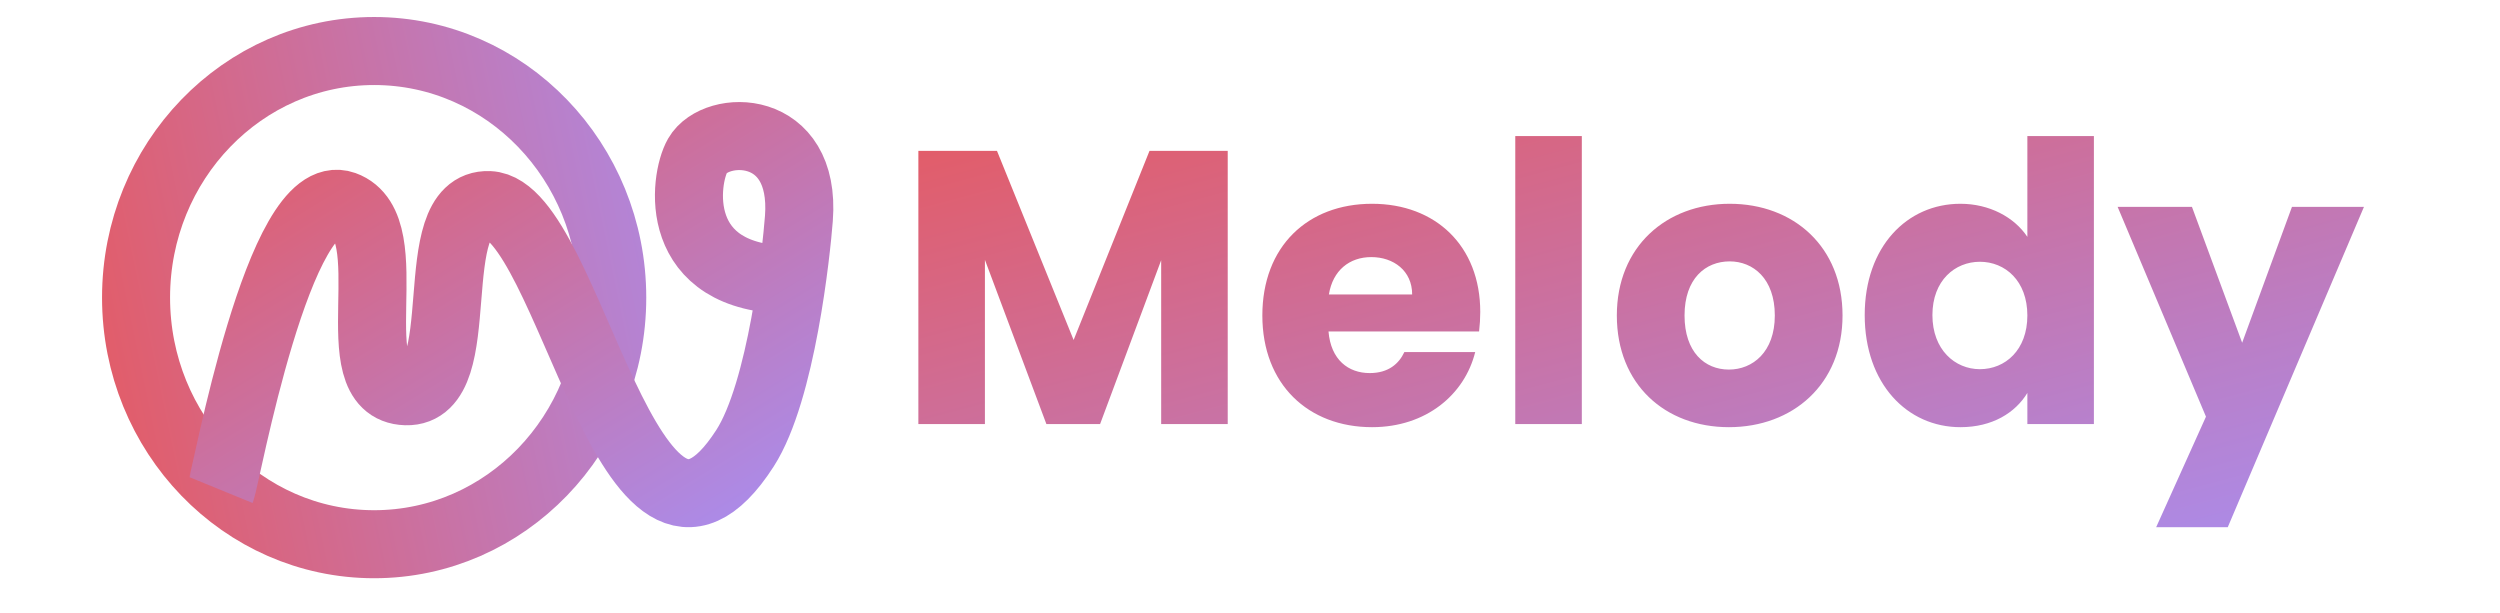
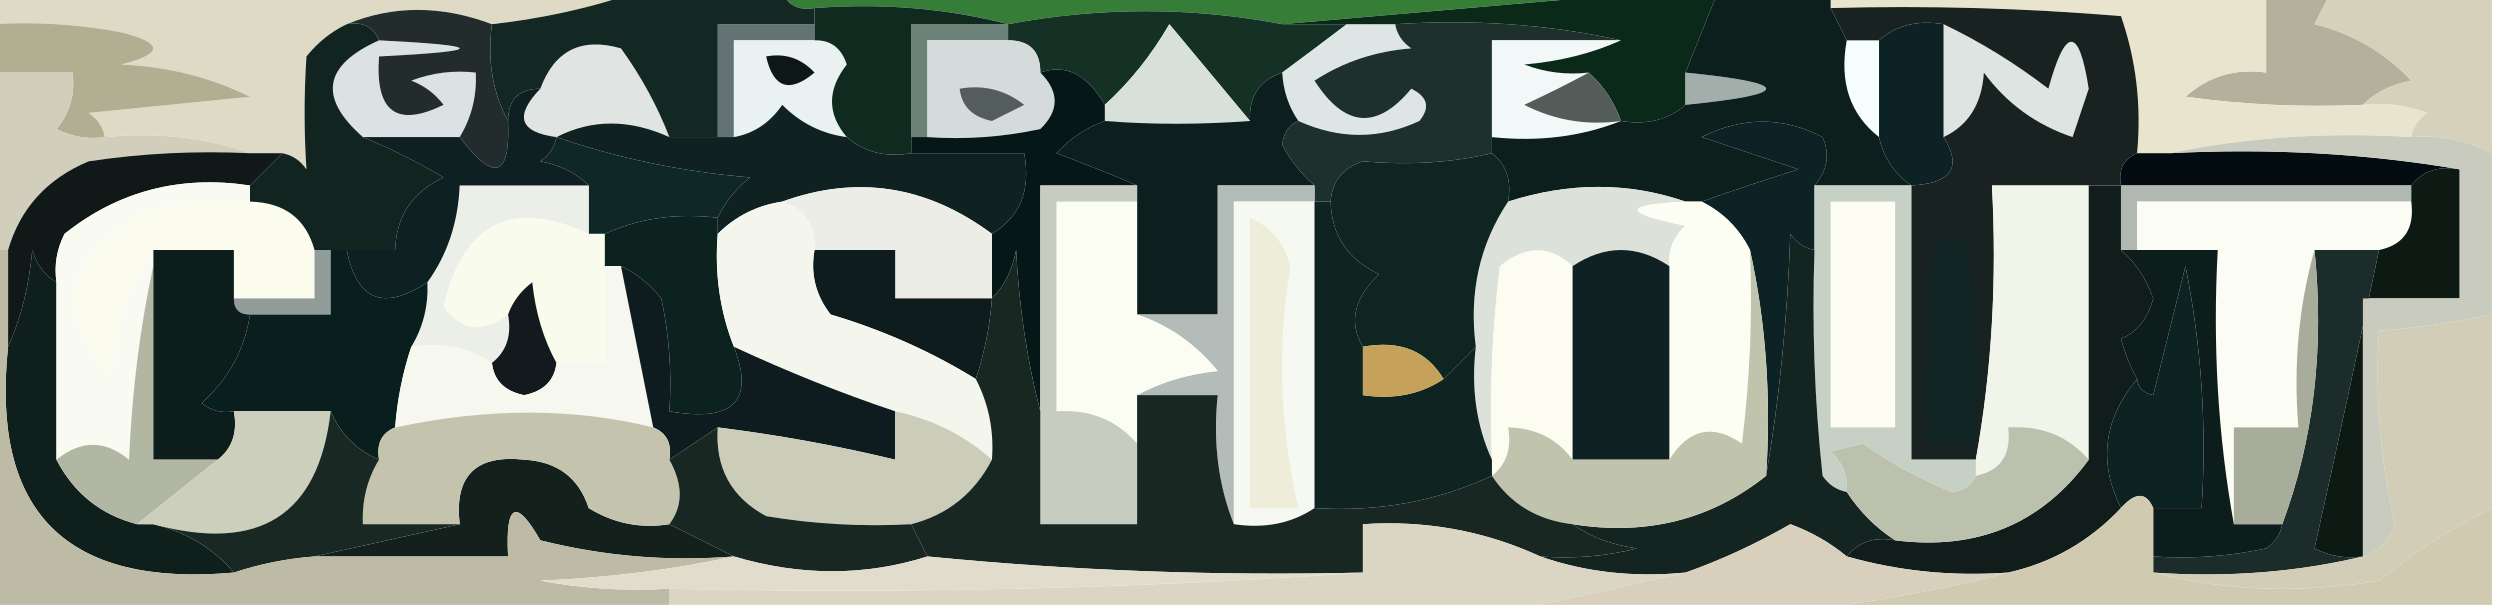
- <svg xmlns="http://www.w3.org/2000/svg" width="147" height="36" viewBox="0 0 147 36">
-   <defs>
-     <linearGradient id="a" x1="0%" x2="115.047%" y1="0%" y2="115.27%">
-       <stop offset="0%" stop-color="#E35C67" />
-       <stop offset="100%" stop-color="#A293FF" />
-     </linearGradient>
-     <linearGradient id="b" x1="-8.363%" x2="151.553%" y1="70.287%" y2="35.535%">
-       <stop offset="0%" stop-color="#E35C67" />
-       <stop offset="100%" stop-color="#A293FF" />
-     </linearGradient>
-   </defs>
-   <g fill="none" fill-rule="evenodd">
-     <path fill="url(#a)" d="M54 24.935V8.87h4.622l4.507 11.122L67.591 8.87h4.599v16.065h-3.913V15.3l-3.592 9.635h-3.157l-3.615-9.657v9.657H54zm26.633-9.818c-1.282 0-2.266.779-2.494 2.197h4.896c0-1.396-1.098-2.197-2.402-2.197zm6.109 5.584c-.618 2.495-2.883 4.417-6.064 4.417-3.752 0-6.452-2.517-6.452-6.568 0-4.05 2.654-6.568 6.452-6.568 3.73 0 6.361 2.472 6.361 6.362 0 .366-.023.756-.069 1.145h-8.854c.137 1.67 1.167 2.448 2.425 2.448 1.098 0 1.716-.549 2.036-1.236h4.165zm2.356 4.234V8h3.913v16.935h-3.913zm19.243-6.385c0 4.051-2.93 6.568-6.682 6.568-3.752 0-6.589-2.517-6.589-6.568 0-4.05 2.906-6.568 6.635-6.568 3.753 0 6.636 2.518 6.636 6.568zm-9.29 0c0 2.151 1.19 3.181 2.608 3.181 1.396 0 2.7-1.03 2.7-3.18 0-2.175-1.28-3.182-2.654-3.182-1.418 0-2.654 1.007-2.654 3.181zm10.594-.023c0-4.027 2.494-6.545 5.628-6.545 1.693 0 3.158.778 3.936 1.945V8h3.912v16.935h-3.912v-1.83c-.71 1.167-2.06 2.013-3.936 2.013-3.134 0-5.628-2.563-5.628-6.59zm9.564.023c0-2.037-1.305-3.158-2.792-3.158-1.464 0-2.791 1.099-2.791 3.135 0 2.037 1.327 3.181 2.791 3.181 1.487 0 2.792-1.12 2.792-3.158zm12.63 1.602l2.928-7.987H139L130.992 31h-4.21l2.929-6.5-5.194-12.335h4.37l2.951 7.987z" />
-     <ellipse cx="22" cy="17.5" stroke="url(#b)" stroke-width="4" rx="14" ry="14.5" />
-     <path stroke="url(#a)" stroke-width="4" d="M13 28.818c.279-.681 3.408-18.13 7.227-16.76 3.607 1.295-.397 10.825 3.644 10.947 3.978.12.884-11.096 4.886-10.946 4.763.178 8.229 24.906 15.05 14.296 2.154-3.35 3.02-11.577 3.168-13.509.434-5.682-4.886-5.561-5.955-3.702-.802 1.395-1.601 7.31 5.504 7.31" />
+ <svg xmlns="http://www.w3.org/2000/svg" version="1.1" width="155px" height="38px" style="shape-rendering:geometricPrecision; text-rendering:geometricPrecision; image-rendering:optimizeQuality; fill-rule:evenodd; clip-rule:evenodd">
+   <g>
+     <path style="opacity:1" fill="#dedac5" d="M -0.5,-0.5 C 12.833,-0.5 26.167,-0.5 39.5,-0.5C 36.689,0.475 33.689,1.142 30.5,1.5C 27.362,0.319 24.362,0.319 21.5,1.5C 20.542,1.953 19.708,2.619 19,3.5C 18.845,5.856 18.845,8.189 19,10.5C 18.617,9.944 18.117,9.611 17.5,9.5C 16.833,9.5 16.167,9.5 15.5,9.5C 12.713,8.523 9.713,8.19 6.5,8.5C 6.389,7.883 6.056,7.383 5.5,7C 8.833,6.667 12.167,6.333 15.5,6C 13.038,4.784 10.371,4.118 7.5,4C 10.167,3.333 10.167,2.667 7.5,2C 4.854,1.503 2.187,1.336 -0.5,1.5C -0.5,0.833 -0.5,0.167 -0.5,-0.5 Z" />
+   </g>
+   <g>
+     <path style="opacity:1" fill="#367d38" d="M 48.5,-0.5 C 66.5,-0.5 84.5,-0.5 102.5,-0.5C 94.833,0.167 87.167,0.833 79.5,1.5C 73.851,0.426 68.184,0.426 62.5,1.5C 58.702,0.517 54.702,0.183 50.5,0.5C 49.508,0.672 48.842,0.338 48.5,-0.5 Z" />
+   </g>
+   <g>
+     <path style="opacity:1" fill="#b4b09b" d="M 140.5,-0.5 C 141.833,-0.5 143.167,-0.5 144.5,-0.5C 144.196,0.15 143.863,0.817 143.5,1.5C 145.865,2.085 147.865,3.252 149.5,5C 148.263,5.232 147.263,5.732 146.5,6.5C 142.818,6.665 139.152,6.499 135.5,6C 136.905,4.731 138.571,4.231 140.5,4.5C 140.5,2.833 140.5,1.167 140.5,-0.5 Z" />
+   </g>
+   <g>
+     <path style="opacity:1" fill="#f6fefd" d="M 114.5,2.5 C 115.167,2.5 115.833,2.5 116.5,2.5C 116.5,4.5 116.5,6.5 116.5,8.5C 114.692,7.082 114.025,5.082 114.5,2.5 Z" />
+   </g>
+   <g>
+     <path style="opacity:1" fill="#e8e4ce" d="M 113.5,0.5 C 113.5,0.167 113.5,-0.167 113.5,-0.5C 122.5,-0.5 131.5,-0.5 140.5,-0.5C 140.5,1.167 140.5,2.833 140.5,4.5C 138.571,4.231 136.905,4.731 135.5,6C 139.152,6.499 142.818,6.665 146.5,6.5C 147.873,6.343 149.207,6.51 150.5,7C 149.944,7.383 149.611,7.883 149.5,8.5C 144.305,8.179 139.305,8.513 134.5,9.5C 133.833,9.5 133.167,9.5 132.5,9.5C 132.777,6.552 132.444,3.719 131.5,1C 125.509,0.501 119.509,0.334 113.5,0.5 Z" />
+   </g>
+   <g>
+     <path style="opacity:1" fill="#b1ae92" d="M -0.5,1.5 C 2.187,1.336 4.854,1.503 7.5,2C 10.167,2.667 10.167,3.333 7.5,4C 10.371,4.118 13.038,4.784 15.5,6C 12.167,6.333 8.833,6.667 5.5,7C 6.056,7.383 6.389,7.883 6.5,8.5C 5.448,8.649 4.448,8.483 3.5,8C 4.337,6.989 4.67,5.822 4.5,4.5C 2.833,4.5 1.167,4.5 -0.5,4.5C -0.5,3.5 -0.5,2.5 -0.5,1.5 Z" />
+   </g>
+   <g>
+     <path style="opacity:1" fill="#153125" d="M 79.5,1.5 C 80.833,1.5 82.167,1.5 83.5,1.5C 82.205,2.488 80.872,3.488 79.5,4.5C 78.094,4.973 77.427,5.973 77.5,7.5C 75.856,5.519 74.19,3.519 72.5,1.5C 71.388,3.419 70.054,5.086 68.5,6.5C 67.399,4.606 66.066,3.939 64.5,4.5C 64.5,3.167 63.833,2.5 62.5,2.5C 62.5,2.167 62.5,1.833 62.5,1.5C 68.184,0.426 73.851,0.426 79.5,1.5 Z" />
+   </g>
+   <g>
+     <path style="opacity:1" fill="#dde5e5" d="M 83.5,1.5 C 84.5,1.5 85.5,1.5 86.5,1.5C 86.611,2.117 86.944,2.617 87.5,3C 85.285,3.17 83.285,3.837 81.5,5C 83.365,7.912 85.365,8.078 87.5,5.5C 88.521,6.002 88.688,6.668 88,7.5C 85.541,8.649 83.041,8.649 80.5,7.5C 79.89,6.609 79.557,5.609 79.5,4.5C 80.872,3.488 82.205,2.488 83.5,1.5 Z" />
+   </g>
+   <g>
+     <path style="opacity:1" fill="#d5d1ba" d="M 144.5,-0.5 C 147.833,-0.5 151.167,-0.5 154.5,-0.5C 154.5,2.833 154.5,6.167 154.5,9.5C 152.958,8.699 151.292,8.366 149.5,8.5C 149.611,7.883 149.944,7.383 150.5,7C 149.207,6.51 147.873,6.343 146.5,6.5C 147.263,5.732 148.263,5.232 149.5,5C 147.865,3.252 145.865,2.085 143.5,1.5C 143.863,0.817 144.196,0.15 144.5,-0.5 Z" />
+   </g>
+   <g>
+     <path style="opacity:1" fill="#6c8279" d="M 62.5,1.5 C 62.5,1.833 62.5,2.167 62.5,2.5C 60.833,2.5 59.167,2.5 57.5,2.5C 57.5,4.5 57.5,6.5 57.5,8.5C 57.167,8.5 56.833,8.5 56.5,8.5C 56.5,6.167 56.5,3.833 56.5,1.5C 58.5,1.5 60.5,1.5 62.5,1.5 Z" />
+   </g>
+   <g>
+     <path style="opacity:1" fill="#1e302b" d="M 86.5,1.5 C 91.363,1.181 96.03,1.514 100.5,2.5C 97.833,2.5 95.167,2.5 92.5,2.5C 92.5,4.5 92.5,6.5 92.5,8.5C 92.5,8.833 92.5,9.167 92.5,9.5C 90.01,10.09 87.343,10.257 84.5,10C 83.244,10.417 82.577,11.25 82.5,12.5C 82.167,12.5 81.833,12.5 81.5,12.5C 81.5,12.167 81.5,11.833 81.5,11.5C 80.722,10.844 80.056,10.011 79.5,9C 79.57,8.235 79.903,7.735 80.5,7.5C 83.041,8.649 85.541,8.649 88,7.5C 88.688,6.668 88.521,6.002 87.5,5.5C 85.365,8.078 83.365,7.912 81.5,5C 83.285,3.837 85.285,3.17 87.5,3C 86.944,2.617 86.611,2.117 86.5,1.5 Z" />
+   </g>
+   <g>
+     <path style="opacity:1" fill="#f1f8f7" d="M 100.5,2.5 C 98.708,3.309 96.708,3.809 94.5,4C 95.793,4.49 97.127,4.657 98.5,4.5C 97.282,5.161 95.949,5.828 94.5,6.5C 96.396,7.466 98.396,7.799 100.5,7.5C 98.052,8.473 95.385,8.806 92.5,8.5C 92.5,6.5 92.5,4.5 92.5,2.5C 95.167,2.5 97.833,2.5 100.5,2.5 Z" />
+   </g>
+   <g>
+     <path style="opacity:1" fill="#0a2918" d="M 102.5,-0.5 C 103.833,-0.5 105.167,-0.5 106.5,-0.5C 105.833,1.167 105.167,2.833 104.5,4.5C 104.5,5.167 104.5,5.833 104.5,6.5C 103.432,7.434 102.099,7.768 100.5,7.5C 100.068,6.29 99.401,5.29 98.5,4.5C 97.127,4.657 95.793,4.49 94.5,4C 96.708,3.809 98.708,3.309 100.5,2.5C 96.03,1.514 91.363,1.181 86.5,1.5C 85.5,1.5 84.5,1.5 83.5,1.5C 82.167,1.5 80.833,1.5 79.5,1.5C 87.167,0.833 94.833,0.167 102.5,-0.5 Z" />
+   </g>
+   <g>
+     <path style="opacity:1" fill="#dee4e2" d="M 120.5,1.5 C 122.764,2.581 124.931,3.915 127,5.5C 128.065,1.622 128.899,1.622 129.5,5.5C 129.167,6.5 128.833,7.5 128.5,8.5C 126.247,7.747 124.413,6.414 123,4.5C 122.878,6.437 122.045,7.77 120.5,8.5C 120.5,6.167 120.5,3.833 120.5,1.5 Z" />
+   </g>
+   <g>
+     <path style="opacity:1" fill="#a2aeaa" d="M 104.5,4.5 C 111.167,5.167 111.167,5.833 104.5,6.5C 104.5,5.833 104.5,5.167 104.5,4.5 Z" />
+   </g>
+   <g>
+     <path style="opacity:1" fill="#dce2e3" d="M 23.5,2.5 C 30.167,2.833 30.167,3.167 23.5,3.5C 23.248,6.932 24.581,7.932 27.5,6.5C 26.975,5.808 26.308,5.308 25.5,5C 26.793,4.51 28.127,4.343 29.5,4.5C 29.567,5.959 29.234,7.292 28.5,8.5C 26.5,8.5 24.5,8.5 22.5,8.5C 19.716,6.048 20.049,4.048 23.5,2.5 Z" />
+   </g>
+   <g>
+     <path style="opacity:1" fill="#e0e5e3" d="M 41.5,8.5 C 39.021,7.377 36.688,7.377 34.5,8.5C 32.204,8.196 31.871,7.196 33.5,5.5C 34.378,3.127 36.045,2.294 38.5,3C 39.758,4.741 40.758,6.574 41.5,8.5 Z" />
+   </g>
+   <g>
+     <path style="opacity:1" fill="#637272" d="M 50.5,1.5 C 50.5,1.833 50.5,2.167 50.5,2.5C 48.833,2.5 47.167,2.5 45.5,2.5C 45.5,4.5 45.5,6.5 45.5,8.5C 45.167,8.5 44.833,8.5 44.5,8.5C 44.5,6.167 44.5,3.833 44.5,1.5C 46.5,1.5 48.5,1.5 50.5,1.5 Z" />
+   </g>
+   <g>
+     <path style="opacity:1" fill="#eaf1f1" d="M 50.5,2.5 C 51.497,2.47 52.164,2.97 52.5,4C 51.278,5.563 51.278,7.063 52.5,8.5C 50.956,8.297 49.622,7.63 48.5,6.5C 47.735,7.612 46.735,8.279 45.5,8.5C 45.5,6.5 45.5,4.5 45.5,2.5C 47.167,2.5 48.833,2.5 50.5,2.5 Z" />
+   </g>
+   <g>
+     <path style="opacity:1" fill="#0d1716" d="M 47.5,3.5 C 48.675,3.281 49.675,3.614 50.5,4.5C 48.948,5.798 47.948,5.465 47.5,3.5 Z" />
+   </g>
+   <g>
+     <path style="opacity:1" fill="#112a20" d="M 50.5,0.5 C 54.702,0.183 58.702,0.517 62.5,1.5C 60.5,1.5 58.5,1.5 56.5,1.5C 56.5,3.833 56.5,6.167 56.5,8.5C 56.5,8.833 56.5,9.167 56.5,9.5C 54.901,9.768 53.568,9.434 52.5,8.5C 51.278,7.063 51.278,5.563 52.5,4C 52.164,2.97 51.497,2.47 50.5,2.5C 50.5,2.167 50.5,1.833 50.5,1.5C 50.5,1.167 50.5,0.833 50.5,0.5 Z" />
+   </g>
+   <g>
+     <path style="opacity:1" fill="#d8e0dc" d="M 77.5,7.5 C 74.405,7.729 71.405,7.729 68.5,7.5C 68.5,7.167 68.5,6.833 68.5,6.5C 70.054,5.086 71.388,3.419 72.5,1.5C 74.19,3.519 75.856,5.519 77.5,7.5 Z" />
+   </g>
+   <g>
+     <path style="opacity:1" fill="#545c59" d="M 98.5,4.5 C 99.401,5.29 100.068,6.29 100.5,7.5C 98.396,7.799 96.396,7.466 94.5,6.5C 95.949,5.828 97.282,5.161 98.5,4.5 Z" />
+   </g>
+   <g>
+     <path style="opacity:1" fill="#d1cebb" d="M -0.5,4.5 C 1.167,4.5 2.833,4.5 4.5,4.5C 4.67,5.822 4.337,6.989 3.5,8C 4.448,8.483 5.448,8.649 6.5,8.5C 9.713,8.19 12.713,8.523 15.5,9.5C 12.15,9.335 8.817,9.502 5.5,10C 2.921,11.076 1.254,12.909 0.5,15.5C 0.167,15.5 -0.167,15.5 -0.5,15.5C -0.5,11.833 -0.5,8.167 -0.5,4.5 Z" />
+   </g>
+   <g>
+     <path style="opacity:1" fill="#132723" d="M 39.5,-0.5 C 42.5,-0.5 45.5,-0.5 48.5,-0.5C 48.842,0.338 49.508,0.672 50.5,0.5C 50.5,0.833 50.5,1.167 50.5,1.5C 48.5,1.5 46.5,1.5 44.5,1.5C 44.5,3.833 44.5,6.167 44.5,8.5C 43.5,8.5 42.5,8.5 41.5,8.5C 40.758,6.574 39.758,4.741 38.5,3C 36.045,2.294 34.378,3.127 33.5,5.5C 32.167,5.5 31.5,6.167 31.5,7.5C 30.539,5.735 30.205,3.735 30.5,1.5C 33.689,1.142 36.689,0.475 39.5,-0.5 Z" />
+   </g>
+   <g>
+     <path style="opacity:1" fill="#d4dbda" d="M 62.5,2.5 C 63.833,2.5 64.5,3.167 64.5,4.5C 65.684,5.688 65.684,6.855 64.5,8C 62.19,8.497 59.857,8.663 57.5,8.5C 57.5,6.5 57.5,4.5 57.5,2.5C 59.167,2.5 60.833,2.5 62.5,2.5 Z" />
+   </g>
+   <g>
+     <path style="opacity:1" fill="#545d5d" d="M 59.5,5.5 C 60.978,5.238 62.311,5.571 63.5,6.5C 62.833,6.833 62.167,7.167 61.5,7.5C 60.287,7.253 59.62,6.586 59.5,5.5 Z" />
+   </g>
+   <g>
+     <path style="opacity:1" fill="#222c2c" d="M 21.5,1.5 C 24.362,0.319 27.362,0.319 30.5,1.5C 30.205,3.735 30.539,5.735 31.5,7.5C 31.649,11.001 30.649,11.334 28.5,8.5C 29.234,7.292 29.567,5.959 29.5,4.5C 28.127,4.343 26.793,4.51 25.5,5C 26.308,5.308 26.975,5.808 27.5,6.5C 24.581,7.932 23.248,6.932 23.5,3.5C 30.167,3.167 30.167,2.833 23.5,2.5C 23.158,1.662 22.492,1.328 21.5,1.5 Z" />
+   </g>
+   <g>
+     <path style="opacity:1" fill="#051717" d="M 68.5,6.5 C 68.5,6.833 68.5,7.167 68.5,7.5C 67.357,7.908 66.357,8.575 65.5,9.5C 67.291,10.17 68.958,10.836 70.5,11.5C 68.5,11.5 66.5,11.5 64.5,11.5C 64.5,16.167 64.5,20.833 64.5,25.5C 63.679,22.359 63.179,19.025 63,15.5C 62.768,16.738 62.268,17.738 61.5,18.5C 61.5,17.167 61.5,15.833 61.5,14.5C 63.256,13.448 63.923,11.781 63.5,9.5C 61.167,9.5 58.833,9.5 56.5,9.5C 56.5,9.167 56.5,8.833 56.5,8.5C 56.833,8.5 57.167,8.5 57.5,8.5C 59.857,8.663 62.19,8.497 64.5,8C 65.684,6.855 65.684,5.688 64.5,4.5C 66.066,3.939 67.399,4.606 68.5,6.5 Z" />
+   </g>
+   <g>
+     <path style="opacity:1" fill="#0d2225" d="M 112.5,11.5 C 112.5,12.833 112.5,14.167 112.5,15.5C 111.883,15.389 111.383,15.056 111,14.5C 110.826,19.683 110.326,24.683 109.5,29.5C 109.819,24.637 109.486,19.97 108.5,15.5C 107.833,14.167 106.833,13.167 105.5,12.5C 107.369,11.835 109.369,11.169 111.5,10.5C 109.5,9.833 107.5,9.167 105.5,8.5C 108.034,7.223 110.534,7.223 113,8.5C 113.47,9.577 113.303,10.577 112.5,11.5 Z" />
+   </g>
+   <g>
+     <path style="opacity:1" fill="#0c1f1c" d="M 106.5,-0.5 C 108.833,-0.5 111.167,-0.5 113.5,-0.5C 113.5,-0.167 113.5,0.167 113.5,0.5C 113.833,1.167 114.167,1.833 114.5,2.5C 114.025,5.082 114.692,7.082 116.5,8.5C 116.782,9.778 117.449,10.778 118.5,11.5C 116.5,11.5 114.5,11.5 112.5,11.5C 113.303,10.577 113.47,9.577 113,8.5C 110.534,7.223 108.034,7.223 105.5,8.5C 107.5,9.167 109.5,9.833 111.5,10.5C 109.369,11.169 107.369,11.835 105.5,12.5C 105.167,12.5 104.833,12.5 104.5,12.5C 100.967,11.285 97.301,11.285 93.5,12.5C 93.737,11.209 93.404,10.209 92.5,9.5C 92.5,9.167 92.5,8.833 92.5,8.5C 95.385,8.806 98.052,8.473 100.5,7.5C 102.099,7.768 103.432,7.434 104.5,6.5C 111.167,5.833 111.167,5.167 104.5,4.5C 105.167,2.833 105.833,1.167 106.5,-0.5 Z" />
+   </g>
+   <g>
+     <path style="opacity:1" fill="#0f2121" d="M 52.5,8.5 C 53.568,9.434 54.901,9.768 56.5,9.5C 58.833,9.5 61.167,9.5 63.5,9.5C 63.923,11.781 63.256,13.448 61.5,14.5C 57.451,11.497 53.118,10.831 48.5,12.5C 46.938,12.733 45.605,13.399 44.5,14.5C 44.5,14.167 44.5,13.833 44.5,13.5C 44.953,12.542 45.62,11.708 46.5,11C 42.315,10.649 38.315,9.816 34.5,8.5C 36.688,7.377 39.021,7.377 41.5,8.5C 42.5,8.5 43.5,8.5 44.5,8.5C 44.833,8.5 45.167,8.5 45.5,8.5C 46.735,8.279 47.735,7.612 48.5,6.5C 49.622,7.63 50.956,8.297 52.5,8.5 Z" />
+   </g>
+   <g>
+     <path style="opacity:1" fill="#0c1e1e" d="M 79.5,4.5 C 79.557,5.609 79.89,6.609 80.5,7.5C 79.903,7.735 79.57,8.235 79.5,9C 80.056,10.011 80.722,10.844 81.5,11.5C 79.5,11.5 77.5,11.5 75.5,11.5C 75.5,14.167 75.5,16.833 75.5,19.5C 73.833,19.5 72.167,19.5 70.5,19.5C 70.5,17.167 70.5,14.833 70.5,12.5C 70.5,12.167 70.5,11.833 70.5,11.5C 68.958,10.836 67.291,10.17 65.5,9.5C 66.357,8.575 67.357,7.908 68.5,7.5C 71.405,7.729 74.405,7.729 77.5,7.5C 77.427,5.973 78.094,4.973 79.5,4.5 Z" />
+   </g>
+   <g>
+     <path style="opacity:1" fill="#0c2225" d="M 120.5,1.5 C 120.5,3.833 120.5,6.167 120.5,8.5C 121.674,10.368 121.007,11.368 118.5,11.5C 117.449,10.778 116.782,9.778 116.5,8.5C 116.5,6.5 116.5,4.5 116.5,2.5C 117.568,1.566 118.901,1.232 120.5,1.5 Z" />
+   </g>
+   <g>
+     <path style="opacity:1" fill="#182220" d="M 113.5,0.5 C 119.509,0.334 125.509,0.501 131.5,1C 132.444,3.719 132.777,6.552 132.5,9.5C 131.662,9.842 131.328,10.508 131.5,11.5C 130.833,11.5 130.167,11.5 129.5,11.5C 127.5,11.5 125.5,11.5 123.5,11.5C 123.822,17.358 123.489,23.025 122.5,28.5C 121.167,28.5 119.833,28.5 118.5,28.5C 118.5,22.833 118.5,17.167 118.5,11.5C 121.007,11.368 121.674,10.368 120.5,8.5C 122.045,7.77 122.878,6.437 123,4.5C 124.413,6.414 126.247,7.747 128.5,8.5C 128.833,7.5 129.167,6.5 129.5,5.5C 128.899,1.622 128.065,1.622 127,5.5C 124.931,3.915 122.764,2.581 120.5,1.5C 118.901,1.232 117.568,1.566 116.5,2.5C 115.833,2.5 115.167,2.5 114.5,2.5C 114.167,1.833 113.833,1.167 113.5,0.5 Z" />
+   </g>
+   <g>
+     <path style="opacity:1" fill="#030d11" d="M 132.5,9.5 C 133.167,9.5 133.833,9.5 134.5,9.5C 140.69,9.177 146.69,9.51 152.5,10.5C 151.209,10.263 150.209,10.596 149.5,11.5C 143.5,11.5 137.5,11.5 131.5,11.5C 131.328,10.508 131.662,9.842 132.5,9.5 Z" />
+   </g>
+   <g>
+     <path style="opacity:1" fill="#102727" d="M 34.5,8.5 C 38.315,9.816 42.315,10.649 46.5,11C 45.62,11.708 44.953,12.542 44.5,13.5C 41.941,13.198 39.607,13.532 37.5,14.5C 37.167,14.5 36.833,14.5 36.5,14.5C 36.5,13.5 36.5,12.5 36.5,11.5C 35.737,10.732 34.737,10.232 33.5,10C 34.056,9.617 34.389,9.117 34.5,8.5 Z" />
+   </g>
+   <g>
+     <path style="opacity:1" fill="#b4bcb9" d="M 81.5,11.5 C 81.5,11.833 81.5,12.167 81.5,12.5C 79.833,12.5 78.167,12.5 76.5,12.5C 76.5,19.167 76.5,25.833 76.5,32.5C 75.527,30.052 75.194,27.385 75.5,24.5C 73.833,24.5 72.167,24.5 70.5,24.5C 71.952,23.698 73.618,23.198 75.5,23C 74.113,21.317 72.447,20.15 70.5,19.5C 72.167,19.5 73.833,19.5 75.5,19.5C 75.5,16.833 75.5,14.167 75.5,11.5C 77.5,11.5 79.5,11.5 81.5,11.5 Z" />
+   </g>
+   <g>
+     <path style="opacity:1" fill="#b0b8b1" d="M 131.5,11.5 C 137.5,11.5 143.5,11.5 149.5,11.5C 149.5,11.833 149.5,12.167 149.5,12.5C 143.833,12.5 138.167,12.5 132.5,12.5C 132.5,13.5 132.5,14.5 132.5,15.5C 132.167,15.5 131.833,15.5 131.5,15.5C 131.5,14.167 131.5,12.833 131.5,11.5 Z" />
+   </g>
+   <g>
+     <path style="opacity:1" fill="#101818" d="M 15.5,9.5 C 16.167,9.5 16.833,9.5 17.5,9.5C 16.833,10.167 16.167,10.833 15.5,11.5C 11.161,10.846 7.327,11.846 4,14.5C 3.517,15.448 3.351,16.448 3.5,17.5C 2.778,17.082 2.278,16.416 2,15.5C 1.809,17.708 1.309,19.708 0.5,21.5C 0.5,19.5 0.5,17.5 0.5,15.5C 1.254,12.909 2.921,11.076 5.5,10C 8.817,9.502 12.15,9.335 15.5,9.5 Z" />
+   </g>
+   <g>
+     <path style="opacity:1" fill="#fbfbee" d="M 15.5,12.5 C 17.632,12.554 18.965,13.554 19.5,15.5C 19.5,16.5 19.5,17.5 19.5,18.5C 17.833,18.5 16.167,18.5 14.5,18.5C 14.5,17.5 14.5,16.5 14.5,15.5C 12.833,15.5 11.167,15.5 9.5,15.5C 7.78,17.658 6.947,20.325 7,23.5C 3.232,19.018 4.065,15.518 9.5,13C 11.473,12.505 13.473,12.338 15.5,12.5 Z" />
+   </g>
+   <g>
+     <path style="opacity:1" fill="#112420" d="M 21.5,1.5 C 22.492,1.328 23.158,1.662 23.5,2.5C 20.049,4.048 19.716,6.048 22.5,8.5C 24.159,9.181 25.825,10.015 27.5,11C 25.561,11.908 24.561,13.408 24.5,15.5C 23.5,15.5 22.5,15.5 21.5,15.5C 21.167,15.5 20.833,15.5 20.5,15.5C 20.167,15.5 19.833,15.5 19.5,15.5C 18.965,13.554 17.632,12.554 15.5,12.5C 15.5,12.167 15.5,11.833 15.5,11.5C 16.167,10.833 16.833,10.167 17.5,9.5C 18.117,9.611 18.617,9.944 19,10.5C 18.845,8.189 18.845,5.856 19,3.5C 19.708,2.619 20.542,1.953 21.5,1.5 Z" />
+   </g>
+   <g>
+     <path style="opacity:1" fill="#dce2da" d="M 104.5,12.5 C 100.551,12.693 100.551,13.193 104.5,14C 103.748,14.671 103.414,15.504 103.5,16.5C 101.5,15.167 99.5,15.167 97.5,16.5C 96.115,15.199 94.615,15.199 93,16.5C 92.501,20.486 92.335,24.486 92.5,28.5C 91.532,26.393 91.198,24.059 91.5,21.5C 91.065,18.163 91.732,15.162 93.5,12.5C 97.301,11.285 100.967,11.285 104.5,12.5 Z" />
+   </g>
+   <g>
+     <path style="opacity:1" fill="#fbfcf4" d="M 149.5,12.5 C 149.715,14.179 149.048,15.179 147.5,15.5C 146.167,15.5 144.833,15.5 143.5,15.5C 142.518,18.962 142.185,22.629 142.5,26.5C 141.167,26.5 139.833,26.5 138.5,26.5C 138.5,28.5 138.5,30.5 138.5,32.5C 137.511,27.025 137.178,21.358 137.5,15.5C 135.833,15.5 134.167,15.5 132.5,15.5C 132.5,14.5 132.5,13.5 132.5,12.5C 138.167,12.5 143.833,12.5 149.5,12.5 Z" />
+   </g>
+   <g>
+     <path style="opacity:1" fill="#ebefe8" d="M 36.5,11.5 C 36.5,12.5 36.5,13.5 36.5,14.5C 31.735,12.298 28.735,13.798 27.5,19C 28.564,20.511 29.897,20.677 31.5,19.5C 31.737,20.791 31.404,21.791 30.5,22.5C 29.081,21.549 27.415,21.215 25.5,21.5C 26.234,20.292 26.567,18.959 26.5,17.5C 27.738,15.786 28.405,13.786 28.5,11.5C 31.167,11.5 33.833,11.5 36.5,11.5 Z" />
+   </g>
+   <g>
+     <path style="opacity:1" fill="#f9fbed" d="M 36.5,14.5 C 36.833,14.5 37.167,14.5 37.5,14.5C 37.5,15.167 37.5,15.833 37.5,16.5C 37.5,18.5 37.5,20.5 37.5,22.5C 36.5,22.5 35.5,22.5 34.5,22.5C 33.698,21.048 33.198,19.382 33,17.5C 32.283,18.044 31.783,18.711 31.5,19.5C 29.897,20.677 28.564,20.511 27.5,19C 28.735,13.798 31.735,12.298 36.5,14.5 Z" />
+   </g>
+   <g>
+     <path style="opacity:1" fill="#ebede6" d="M 48.5,12.5 C 53.118,10.831 57.451,11.497 61.5,14.5C 61.5,15.833 61.5,17.167 61.5,18.5C 59.5,18.5 57.5,18.5 55.5,18.5C 55.5,17.5 55.5,16.5 55.5,15.5C 53.833,15.5 52.167,15.5 50.5,15.5C 50.573,13.973 49.906,12.973 48.5,12.5 Z" />
+   </g>
+   <g>
+     <path style="opacity:1" fill="#f1f4e9" d="M 129.5,11.5 C 129.5,17.167 129.5,22.833 129.5,28.5C 128.221,27.032 126.554,26.365 124.5,26.5C 124.715,28.179 124.048,29.179 122.5,29.5C 122.5,29.167 122.5,28.833 122.5,28.5C 123.489,23.025 123.822,17.358 123.5,11.5C 125.5,11.5 127.5,11.5 129.5,11.5 Z" />
+   </g>
+   <g>
+     <path style="opacity:1" fill="#0c221f" d="M 44.5,13.5 C 44.5,13.833 44.5,14.167 44.5,14.5C 44.298,16.95 44.631,19.283 45.5,21.5C 46.805,24.871 45.471,26.204 41.5,25.5C 41.663,23.143 41.497,20.81 41,18.5C 40.292,17.619 39.458,16.953 38.5,16.5C 38.167,16.5 37.833,16.5 37.5,16.5C 37.5,15.833 37.5,15.167 37.5,14.5C 39.607,13.532 41.941,13.198 44.5,13.5 Z" />
+   </g>
+   <g>
+     <path style="opacity:1" fill="#0e2022" d="M 33.5,5.5 C 31.871,7.196 32.204,8.196 34.5,8.5C 34.389,9.117 34.056,9.617 33.5,10C 34.737,10.232 35.737,10.732 36.5,11.5C 33.833,11.5 31.167,11.5 28.5,11.5C 28.405,13.786 27.738,15.786 26.5,17.5C 23.774,19.301 22.108,18.634 21.5,15.5C 22.5,15.5 23.5,15.5 24.5,15.5C 24.561,13.408 25.561,11.908 27.5,11C 25.825,10.015 24.159,9.181 22.5,8.5C 24.5,8.5 26.5,8.5 28.5,8.5C 30.649,11.334 31.649,11.001 31.5,7.5C 31.5,6.167 32.167,5.5 33.5,5.5 Z" />
+   </g>
+   <g>
+     <path style="opacity:1" fill="#0e2521" d="M 92.5,9.5 C 93.404,10.209 93.737,11.209 93.5,12.5C 91.732,15.162 91.065,18.163 91.5,21.5C 90.833,22.167 90.167,22.833 89.5,23.5C 88.448,21.744 86.781,21.077 84.5,21.5C 83.601,20.006 83.935,18.506 85.5,17C 83.561,16.092 82.561,14.592 82.5,12.5C 82.577,11.25 83.244,10.417 84.5,10C 87.343,10.257 90.01,10.09 92.5,9.5 Z" />
+   </g>
+   <g>
+     <path style="opacity:1" fill="#111d1a" d="M 129.5,11.5 C 130.167,11.5 130.833,11.5 131.5,11.5C 131.5,12.833 131.5,14.167 131.5,15.5C 132.391,16.261 133.058,17.261 133.5,18.5C 133.148,19.786 132.482,20.619 131.5,21C 131.743,21.902 132.077,22.735 132.5,23.5C 130.416,25.993 130.083,28.66 131.5,31.5C 129.551,33.563 127.218,34.896 124.5,35.5C 121.061,35.747 117.728,35.414 114.5,34.5C 115.209,33.596 116.209,33.263 117.5,33.5C 122.588,34.145 126.588,32.478 129.5,28.5C 129.5,22.833 129.5,17.167 129.5,11.5 Z" />
+   </g>
+   <g>
+     <path style="opacity:1" fill="#fbfdf3" d="M 70.5,12.5 C 70.5,14.833 70.5,17.167 70.5,19.5C 72.447,20.15 74.113,21.317 75.5,23C 73.618,23.198 71.952,23.698 70.5,24.5C 70.5,25.5 70.5,26.5 70.5,27.5C 69.221,26.032 67.554,25.365 65.5,25.5C 65.5,21.167 65.5,16.833 65.5,12.5C 67.167,12.5 68.833,12.5 70.5,12.5 Z" />
+   </g>
+   <g>
+     <path style="opacity:1" fill="#f5f9f1" d="M 81.5,12.5 C 81.5,18.833 81.5,25.167 81.5,31.5C 80.081,32.451 78.415,32.785 76.5,32.5C 76.5,25.833 76.5,19.167 76.5,12.5C 78.167,12.5 79.833,12.5 81.5,12.5 Z" />
+   </g>
+   <g>
+     <path style="opacity:1" fill="#1b2c2b" d="M 143.5,15.5 C 144.833,15.5 146.167,15.5 147.5,15.5C 146.205,21.672 144.872,27.838 143.5,34C 144.448,34.483 145.448,34.65 146.5,34.5C 142.366,35.485 138.032,35.818 133.5,35.5C 133.5,35.167 133.5,34.833 133.5,34.5C 135.857,34.663 138.19,34.497 140.5,34C 141.056,33.617 141.389,33.117 141.5,32.5C 143.45,27.265 144.117,21.598 143.5,15.5 Z" />
+   </g>
+   <g>
+     <path style="opacity:1" fill="#929d99" d="M 19.5,15.5 C 19.833,15.5 20.167,15.5 20.5,15.5C 20.5,16.833 20.5,18.167 20.5,19.5C 18.833,19.5 17.167,19.5 15.5,19.5C 14.833,19.5 14.5,19.167 14.5,18.5C 16.167,18.5 17.833,18.5 19.5,18.5C 19.5,17.5 19.5,16.5 19.5,15.5 Z" />
+   </g>
+   <g>
+     <path style="opacity:1" fill="#0f1c1d" d="M 50.5,15.5 C 52.167,15.5 53.833,15.5 55.5,15.5C 55.5,16.5 55.5,17.5 55.5,18.5C 57.5,18.5 59.5,18.5 61.5,18.5C 61.381,20.183 61.048,21.85 60.5,23.5C 57.731,21.793 54.731,20.46 51.5,19.5C 50.571,18.311 50.238,16.978 50.5,15.5 Z" />
+   </g>
+   <g>
+     <path style="opacity:1" fill="#ededd9" d="M 77.5,13.5 C 78.79,14.058 79.623,15.058 80,16.5C 79.176,21.503 79.343,26.503 80.5,31.5C 79.5,31.5 78.5,31.5 77.5,31.5C 77.5,25.5 77.5,19.5 77.5,13.5 Z" />
+   </g>
+   <g>
+     <path style="opacity:1" fill="#131a1e" d="M 34.5,22.5 C 34.38,23.586 33.713,24.253 32.5,24.5C 31.287,24.253 30.62,23.586 30.5,22.5C 31.404,21.791 31.737,20.791 31.5,19.5C 31.783,18.711 32.283,18.044 33,17.5C 33.198,19.382 33.698,21.048 34.5,22.5 Z" />
+   </g>
+   <g>
+     <path style="opacity:1" fill="#fcfdf3" d="M 104.5,12.5 C 104.833,12.5 105.167,12.5 105.5,12.5C 106.833,13.167 107.833,14.167 108.5,15.5C 108.666,19.514 108.499,23.514 108,27.5C 106.184,26.257 104.684,26.59 103.5,28.5C 103.5,24.5 103.5,20.5 103.5,16.5C 103.414,15.504 103.748,14.671 104.5,14C 100.551,13.193 100.551,12.693 104.5,12.5 Z" />
+   </g>
+   <g>
+     <path style="opacity:1" fill="#112424" d="M 121.5,13.5 C 122.486,17.97 122.819,22.637 122.5,27.5C 121.5,27.5 120.5,27.5 119.5,27.5C 119.334,23.154 119.501,18.821 120,14.5C 121.107,15.712 121.607,15.379 121.5,13.5 Z" />
+   </g>
+   <g>
+     <path style="opacity:1" fill="#0c1d1b" d="M 9.5,15.5 C 11.167,15.5 12.833,15.5 14.5,15.5C 14.5,16.5 14.5,17.5 14.5,18.5C 14.5,19.167 14.833,19.5 15.5,19.5C 15.174,21.661 14.174,23.494 12.5,25C 13.094,25.464 13.761,25.631 14.5,25.5C 14.737,26.791 14.404,27.791 13.5,28.5C 12.167,28.5 10.833,28.5 9.5,28.5C 9.5,24.5 9.5,20.5 9.5,16.5C 9.5,16.167 9.5,15.833 9.5,15.5 Z" />
+   </g>
+   <g>
+     <path style="opacity:1" fill="#091f1e" d="M 20.5,15.5 C 20.833,15.5 21.167,15.5 21.5,15.5C 22.108,18.634 23.774,19.301 26.5,17.5C 26.567,18.959 26.234,20.292 25.5,21.5C 24.962,23.117 24.629,24.784 24.5,26.5C 23.662,26.842 23.328,27.508 23.5,28.5C 22.1,27.9 21.1,26.9 20.5,25.5C 18.5,25.5 16.5,25.5 14.5,25.5C 13.761,25.631 13.094,25.464 12.5,25C 14.174,23.494 15.174,21.661 15.5,19.5C 17.167,19.5 18.833,19.5 20.5,19.5C 20.5,18.167 20.5,16.833 20.5,15.5 Z" />
+   </g>
+   <g>
+     <path style="opacity:1" fill="#f4f6ed" d="M 48.5,12.5 C 49.906,12.973 50.573,13.973 50.5,15.5C 50.238,16.978 50.571,18.311 51.5,19.5C 54.731,20.46 57.731,21.793 60.5,23.5C 61.301,25.042 61.634,26.709 61.5,28.5C 59.809,26.988 57.809,25.988 55.5,25.5C 52.169,24.385 48.836,23.051 45.5,21.5C 44.631,19.283 44.298,16.95 44.5,14.5C 45.605,13.399 46.938,12.733 48.5,12.5 Z" />
+   </g>
+   <g>
+     <path style="opacity:1" fill="#fcfcf1" d="M 97.5,16.5 C 97.5,20.5 97.5,24.5 97.5,28.5C 96.533,27.194 95.199,26.527 93.5,26.5C 93.737,27.791 93.404,28.791 92.5,29.5C 92.5,29.167 92.5,28.833 92.5,28.5C 92.335,24.486 92.501,20.486 93,16.5C 94.615,15.199 96.115,15.199 97.5,16.5 Z" />
+   </g>
+   <g>
+     <path style="opacity:1" fill="#0f2122" d="M 103.5,16.5 C 103.5,20.5 103.5,24.5 103.5,28.5C 101.5,28.5 99.5,28.5 97.5,28.5C 97.5,24.5 97.5,20.5 97.5,16.5C 99.5,15.167 101.5,15.167 103.5,16.5 Z" />
+   </g>
+   <g>
+     <path style="opacity:1" fill="#d2cdb6" d="M 154.5,19.5 C 154.5,23.5 154.5,27.5 154.5,31.5C 152.021,32.722 149.688,34.222 147.5,36C 142.648,36.815 137.981,36.648 133.5,35.5C 138.032,35.818 142.366,35.485 146.5,34.5C 147.478,34.189 148.145,33.522 148.5,32.5C 147.567,28.57 147.234,24.57 147.5,20.5C 149.861,20.326 152.194,19.993 154.5,19.5 Z" />
+   </g>
+   <g>
+     <path style="opacity:1" fill="#0f1f1b" d="M 3.5,17.5 C 3.5,21.167 3.5,24.833 3.5,28.5C 4.585,30.587 6.251,31.92 8.5,32.5C 8.833,32.5 9.167,32.5 9.5,32.5C 11.531,32.972 13.198,33.972 14.5,35.5C 4.094,36.427 -0.573,31.76 0.5,21.5C 1.309,19.708 1.809,17.708 2,15.5C 2.278,16.416 2.778,17.082 3.5,17.5 Z" />
+   </g>
+   <g>
+     <path style="opacity:1" fill="#f9fbf2" d="M 15.5,11.5 C 15.5,11.833 15.5,12.167 15.5,12.5C 13.473,12.338 11.473,12.505 9.5,13C 4.065,15.518 3.232,19.018 7,23.5C 6.947,20.325 7.78,17.658 9.5,15.5C 9.5,15.833 9.5,16.167 9.5,16.5C 8.676,20.312 8.176,24.312 8,28.5C 6.51,27.272 5.01,27.272 3.5,28.5C 3.5,24.833 3.5,21.167 3.5,17.5C 3.351,16.448 3.517,15.448 4,14.5C 7.327,11.846 11.161,10.846 15.5,11.5 Z" />
+   </g>
+   <g>
+     <path style="opacity:1" fill="#0c1a13" d="M 152.5,10.5 C 152.5,13.167 152.5,15.833 152.5,18.5C 150.5,18.5 148.5,18.5 146.5,18.5C 146.5,23.833 146.5,29.167 146.5,34.5C 145.448,34.65 144.448,34.483 143.5,34C 144.872,27.838 146.205,21.672 147.5,15.5C 149.048,15.179 149.715,14.179 149.5,12.5C 149.5,12.167 149.5,11.833 149.5,11.5C 150.209,10.596 151.209,10.263 152.5,10.5 Z" />
+   </g>
+   <g>
+     <path style="opacity:1" fill="#f6f7ee" d="M 37.5,16.5 C 37.833,16.5 38.167,16.5 38.5,16.5C 39.167,19.833 39.833,23.167 40.5,26.5C 35.558,25.276 30.225,25.276 24.5,26.5C 24.629,24.784 24.962,23.117 25.5,21.5C 27.415,21.215 29.081,21.549 30.5,22.5C 30.62,23.586 31.287,24.253 32.5,24.5C 33.713,24.253 34.38,23.586 34.5,22.5C 35.5,22.5 36.5,22.5 37.5,22.5C 37.5,20.5 37.5,18.5 37.5,16.5 Z" />
+   </g>
+   <g>
+     <path style="opacity:1" fill="#0f1c1f" d="M 38.5,16.5 C 39.458,16.953 40.292,17.619 41,18.5C 41.497,20.81 41.663,23.143 41.5,25.5C 45.471,26.204 46.805,24.871 45.5,21.5C 48.836,23.051 52.169,24.385 55.5,25.5C 55.5,26.5 55.5,27.5 55.5,28.5C 51.879,27.628 48.212,26.961 44.5,26.5C 43.5,27.167 42.5,27.833 41.5,28.5C 41.672,27.508 41.338,26.842 40.5,26.5C 39.833,23.167 39.167,19.833 38.5,16.5 Z" />
+   </g>
+   <g>
+     <path style="opacity:1" fill="#0d1d1b" d="M 131.5,15.5 C 131.833,15.5 132.167,15.5 132.5,15.5C 134.167,15.5 135.833,15.5 137.5,15.5C 137.178,21.358 137.511,27.025 138.5,32.5C 139.5,32.5 140.5,32.5 141.5,32.5C 141.389,33.117 141.056,33.617 140.5,34C 138.19,34.497 135.857,34.663 133.5,34.5C 133.5,33.5 133.5,32.5 133.5,31.5C 134.5,31.5 135.5,31.5 136.5,31.5C 136.827,26.456 136.494,21.456 135.5,16.5C 134.833,19.167 134.167,21.833 133.5,24.5C 132.893,24.376 132.56,24.043 132.5,23.5C 132.077,22.735 131.743,21.902 131.5,21C 132.482,20.619 133.148,19.786 133.5,18.5C 133.058,17.261 132.391,16.261 131.5,15.5 Z" />
+   </g>
+   <g>
+     <path style="opacity:1" fill="#0c2322" d="M 133.5,31.5 C 133.062,30.494 132.396,30.494 131.5,31.5C 130.083,28.66 130.416,25.993 132.5,23.5C 132.56,24.043 132.893,24.376 133.5,24.5C 134.167,21.833 134.833,19.167 135.5,16.5C 136.494,21.456 136.827,26.456 136.5,31.5C 135.5,31.5 134.5,31.5 133.5,31.5 Z" />
+   </g>
+   <g>
+     <path style="opacity:1" fill="#c7d0c5" d="M 112.5,11.5 C 114.5,11.5 116.5,11.5 118.5,11.5C 118.5,17.167 118.5,22.833 118.5,28.5C 119.833,28.5 121.167,28.5 122.5,28.5C 122.5,28.833 122.5,29.167 122.5,29.5C 122.265,30.097 121.765,30.43 121,30.5C 119.05,29.718 117.217,28.718 115.5,27.5C 114.833,27.667 114.167,27.833 113.5,28C 114.252,28.671 114.586,29.504 114.5,30.5C 113.883,30.389 113.383,30.056 113,29.5C 112.501,24.845 112.334,20.178 112.5,15.5C 112.5,14.167 112.5,12.833 112.5,11.5 Z" />
+   </g>
+   <g>
+     <path style="opacity:1" fill="#fdfef1" d="M 113.5,12.5 C 114.833,12.5 116.167,12.5 117.5,12.5C 117.5,17.167 117.5,21.833 117.5,26.5C 116.167,26.5 114.833,26.5 113.5,26.5C 113.5,21.833 113.5,17.167 113.5,12.5 Z" />
+   </g>
+   <g>
+     <path style="opacity:1" fill="#c8cbbd" d="M 134.5,9.5 C 139.305,8.513 144.305,8.179 149.5,8.5C 151.292,8.366 152.958,8.699 154.5,9.5C 154.5,12.833 154.5,16.167 154.5,19.5C 152.194,19.993 149.861,20.326 147.5,20.5C 147.234,24.57 147.567,28.57 148.5,32.5C 148.145,33.522 147.478,34.189 146.5,34.5C 146.5,29.167 146.5,23.833 146.5,18.5C 148.5,18.5 150.5,18.5 152.5,18.5C 152.5,15.833 152.5,13.167 152.5,10.5C 146.69,9.51 140.69,9.177 134.5,9.5 Z" />
+   </g>
+   <g>
+     <path style="opacity:1" fill="#14201c" d="M 41.5,32.5 C 42.833,33.167 44.167,33.833 45.5,34.5C 41.445,34.824 37.445,34.491 33.5,33.5C 31.995,30.869 31.329,31.203 31.5,34.5C 27.5,34.5 23.5,34.5 19.5,34.5C 22.5,33.833 25.5,33.167 28.5,32.5C 28.155,29.512 29.488,28.179 32.5,28.5C 34.552,28.616 35.885,29.616 36.5,31.5C 38.045,32.452 39.712,32.785 41.5,32.5 Z" />
+   </g>
+   <g>
+     <path style="opacity:1" fill="#0f2321" d="M 81.5,12.5 C 81.833,12.5 82.167,12.5 82.5,12.5C 82.561,14.592 83.561,16.092 85.5,17C 83.935,18.506 83.601,20.006 84.5,21.5C 84.5,22.5 84.5,23.5 84.5,24.5C 86.415,24.785 88.081,24.451 89.5,23.5C 90.167,22.833 90.833,22.167 91.5,21.5C 91.198,24.059 91.532,26.393 92.5,28.5C 92.5,28.833 92.5,29.167 92.5,29.5C 89.081,31.087 85.415,31.753 81.5,31.5C 81.5,25.167 81.5,18.833 81.5,12.5 Z" />
+   </g>
+   <g>
+     <path style="opacity:1" fill="#c5a15a" d="M 84.5,21.5 C 86.781,21.077 88.448,21.744 89.5,23.5C 88.081,24.451 86.415,24.785 84.5,24.5C 84.5,23.5 84.5,22.5 84.5,21.5 Z" />
+   </g>
+   <g>
+     <path style="opacity:1" fill="#142421" d="M 112.5,15.5 C 112.334,20.178 112.501,24.845 113,29.5C 113.383,30.056 113.883,30.389 114.5,30.5C 115.306,31.728 116.306,32.728 117.5,33.5C 116.209,33.263 115.209,33.596 114.5,34.5C 113.469,33.645 112.303,32.978 111,32.5C 108.852,33.73 106.686,34.73 104.5,35.5C 101.287,35.81 98.287,35.477 95.5,34.5C 97.527,34.662 99.527,34.495 101.5,34C 99.942,33.79 98.609,33.29 97.5,32.5C 102.073,33.231 106.073,32.231 109.5,29.5C 110.326,24.683 110.826,19.683 111,14.5C 111.383,15.056 111.883,15.389 112.5,15.5 Z" />
+   </g>
+   <g>
+     <path style="opacity:1" fill="#bcc1ae" d="M 129.5,28.5 C 126.588,32.478 122.588,34.145 117.5,33.5C 116.306,32.728 115.306,31.728 114.5,30.5C 114.586,29.504 114.252,28.671 113.5,28C 114.167,27.833 114.833,27.667 115.5,27.5C 117.217,28.718 119.05,29.718 121,30.5C 121.765,30.43 122.265,30.097 122.5,29.5C 124.048,29.179 124.715,28.179 124.5,26.5C 126.554,26.365 128.221,27.032 129.5,28.5 Z" />
+   </g>
+   <g>
+     <path style="opacity:1" fill="#a7ac9b" d="M 143.5,15.5 C 144.117,21.598 143.45,27.265 141.5,32.5C 140.5,32.5 139.5,32.5 138.5,32.5C 138.5,30.5 138.5,28.5 138.5,26.5C 139.833,26.5 141.167,26.5 142.5,26.5C 142.185,22.629 142.518,18.962 143.5,15.5 Z" />
+   </g>
+   <g>
+     <path style="opacity:1" fill="#b2b7a4" d="M 9.5,16.5 C 9.5,20.5 9.5,24.5 9.5,28.5C 10.833,28.5 12.167,28.5 13.5,28.5C 11.833,29.833 10.167,31.167 8.5,32.5C 6.251,31.92 4.585,30.587 3.5,28.5C 5.01,27.272 6.51,27.272 8,28.5C 8.176,24.312 8.676,20.312 9.5,16.5 Z" />
+   </g>
+   <g>
+     <path style="opacity:1" fill="#cbcfbc" d="M 14.5,25.5 C 16.5,25.5 18.5,25.5 20.5,25.5C 19.753,31.951 16.087,34.285 9.5,32.5C 9.167,32.5 8.833,32.5 8.5,32.5C 10.167,31.167 11.833,29.833 13.5,28.5C 14.404,27.791 14.737,26.791 14.5,25.5 Z" />
+   </g>
+   <g>
+     <path style="opacity:1" fill="#c4c4ae" d="M 40.5,26.5 C 41.338,26.842 41.672,27.508 41.5,28.5C 42.354,30.035 42.354,31.368 41.5,32.5C 39.712,32.785 38.045,32.452 36.5,31.5C 35.885,29.616 34.552,28.616 32.5,28.5C 29.488,28.179 28.155,29.512 28.5,32.5C 26.5,32.5 24.5,32.5 22.5,32.5C 22.433,31.041 22.766,29.708 23.5,28.5C 23.328,27.508 23.662,26.842 24.5,26.5C 30.225,25.276 35.558,25.276 40.5,26.5 Z" />
+   </g>
+   <g>
+     <path style="opacity:1" fill="#cbcdb9" d="M 55.5,25.5 C 57.809,25.988 59.809,26.988 61.5,28.5C 60.415,30.587 58.749,31.92 56.5,32.5C 53.482,32.665 50.482,32.498 47.5,32C 45.329,30.826 44.329,28.993 44.5,26.5C 48.212,26.961 51.879,27.628 55.5,28.5C 55.5,27.5 55.5,26.5 55.5,25.5 Z" />
+   </g>
+   <g>
+     <path style="opacity:1" fill="#c0c4ad" d="M 108.5,15.5 C 109.486,19.97 109.819,24.637 109.5,29.5C 106.073,32.231 102.073,33.231 97.5,32.5C 95.326,32.25 93.659,31.25 92.5,29.5C 93.404,28.791 93.737,27.791 93.5,26.5C 95.199,26.527 96.533,27.194 97.5,28.5C 99.5,28.5 101.5,28.5 103.5,28.5C 104.684,26.59 106.184,26.257 108,27.5C 108.499,23.514 108.666,19.514 108.5,15.5 Z" />
+   </g>
+   <g>
+     <path style="opacity:1" fill="#182722" d="M 44.5,26.5 C 44.329,28.993 45.329,30.826 47.5,32C 50.482,32.498 53.482,32.665 56.5,32.5C 56.833,33.167 57.167,33.833 57.5,34.5C 53.633,35.726 49.633,35.726 45.5,34.5C 44.167,33.833 42.833,33.167 41.5,32.5C 42.354,31.368 42.354,30.035 41.5,28.5C 42.5,27.833 43.5,27.167 44.5,26.5 Z" />
+   </g>
+   <g>
+     <path style="opacity:1" fill="#c6ccbf" d="M 70.5,11.5 C 70.5,11.833 70.5,12.167 70.5,12.5C 68.833,12.5 67.167,12.5 65.5,12.5C 65.5,16.833 65.5,21.167 65.5,25.5C 67.554,25.365 69.221,26.032 70.5,27.5C 70.5,29.167 70.5,30.833 70.5,32.5C 68.5,32.5 66.5,32.5 64.5,32.5C 64.5,30.167 64.5,27.833 64.5,25.5C 64.5,20.833 64.5,16.167 64.5,11.5C 66.5,11.5 68.5,11.5 70.5,11.5 Z" />
+   </g>
+   <g>
+     <path style="opacity:1" fill="#192822" d="M 20.5,25.5 C 21.1,26.9 22.1,27.9 23.5,28.5C 22.766,29.708 22.433,31.041 22.5,32.5C 24.5,32.5 26.5,32.5 28.5,32.5C 25.5,33.167 22.5,33.833 19.5,34.5C 17.784,34.629 16.117,34.962 14.5,35.5C 13.198,33.972 11.531,32.972 9.5,32.5C 16.087,34.285 19.753,31.951 20.5,25.5 Z" />
+   </g>
+   <g>
+     <path style="opacity:1" fill="#192723" d="M 64.5,25.5 C 64.5,27.833 64.5,30.167 64.5,32.5C 66.5,32.5 68.5,32.5 70.5,32.5C 70.5,30.833 70.5,29.167 70.5,27.5C 70.5,26.5 70.5,25.5 70.5,24.5C 72.167,24.5 73.833,24.5 75.5,24.5C 75.194,27.385 75.527,30.052 76.5,32.5C 78.415,32.785 80.081,32.451 81.5,31.5C 85.415,31.753 89.081,31.087 92.5,29.5C 93.659,31.25 95.326,32.25 97.5,32.5C 98.609,33.29 99.942,33.79 101.5,34C 99.527,34.495 97.527,34.662 95.5,34.5C 92.034,32.908 88.367,32.242 84.5,32.5C 84.5,33.5 84.5,34.5 84.5,35.5C 75.467,35.716 66.467,35.383 57.5,34.5C 57.167,33.833 56.833,33.167 56.5,32.5C 58.749,31.92 60.415,30.587 61.5,28.5C 61.634,26.709 61.301,25.042 60.5,23.5C 61.048,21.85 61.381,20.183 61.5,18.5C 62.268,17.738 62.768,16.738 63,15.5C 63.179,19.025 63.679,22.359 64.5,25.5 Z" />
+   </g>
+   <g>
+     <path style="opacity:1" fill="#dbd5c3" d="M 95.5,34.5 C 98.287,35.477 101.287,35.81 104.5,35.5C 101.5,36.167 98.5,36.833 95.5,37.5C 77.5,37.5 59.5,37.5 41.5,37.5C 41.5,37.167 41.5,36.833 41.5,36.5C 56.01,36.829 70.343,36.496 84.5,35.5C 84.5,34.5 84.5,33.5 84.5,32.5C 88.367,32.242 92.034,32.908 95.5,34.5 Z" />
+   </g>
+   <g>
+     <path style="opacity:1" fill="#bdbaa6" d="M -0.5,15.5 C -0.167,15.5 0.167,15.5 0.5,15.5C 0.5,17.5 0.5,19.5 0.5,21.5C -0.573,31.76 4.094,36.427 14.5,35.5C 16.117,34.962 17.784,34.629 19.5,34.5C 23.5,34.5 27.5,34.5 31.5,34.5C 31.329,31.203 31.995,30.869 33.5,33.5C 37.445,34.491 41.445,34.824 45.5,34.5C 41.688,35.324 37.688,35.824 33.5,36C 36.146,36.497 38.813,36.664 41.5,36.5C 41.5,36.833 41.5,37.167 41.5,37.5C 27.5,37.5 13.5,37.5 -0.5,37.5C -0.5,30.167 -0.5,22.833 -0.5,15.5 Z" />
+   </g>
+   <g>
+     <path style="opacity:1" fill="#e1dccc" d="M 45.5,34.5 C 49.633,35.726 53.633,35.726 57.5,34.5C 66.467,35.383 75.467,35.716 84.5,35.5C 70.343,36.496 56.01,36.829 41.5,36.5C 38.813,36.664 36.146,36.497 33.5,36C 37.688,35.824 41.688,35.324 45.5,34.5 Z" />
+   </g>
+   <g>
+     <path style="opacity:1" fill="#d0cab1" d="M 133.5,31.5 C 133.5,32.5 133.5,33.5 133.5,34.5C 133.5,34.833 133.5,35.167 133.5,35.5C 137.981,36.648 142.648,36.815 147.5,36C 149.688,34.222 152.021,32.722 154.5,31.5C 154.5,33.5 154.5,35.5 154.5,37.5C 141.167,37.5 127.833,37.5 114.5,37.5C 118.42,36.902 121.753,36.235 124.5,35.5C 127.218,34.896 129.551,33.563 131.5,31.5C 132.396,30.494 133.062,30.494 133.5,31.5 Z" />
+   </g>
+   <g>
+     <path style="opacity:1" fill="#d8d0bd" d="M 114.5,34.5 C 117.728,35.414 121.061,35.747 124.5,35.5C 121.753,36.235 118.42,36.902 114.5,37.5C 108.167,37.5 101.833,37.5 95.5,37.5C 98.5,36.833 101.5,36.167 104.5,35.5C 106.686,34.73 108.852,33.73 111,32.5C 112.303,32.978 113.469,33.645 114.5,34.5 Z" />
  </g>
</svg>
